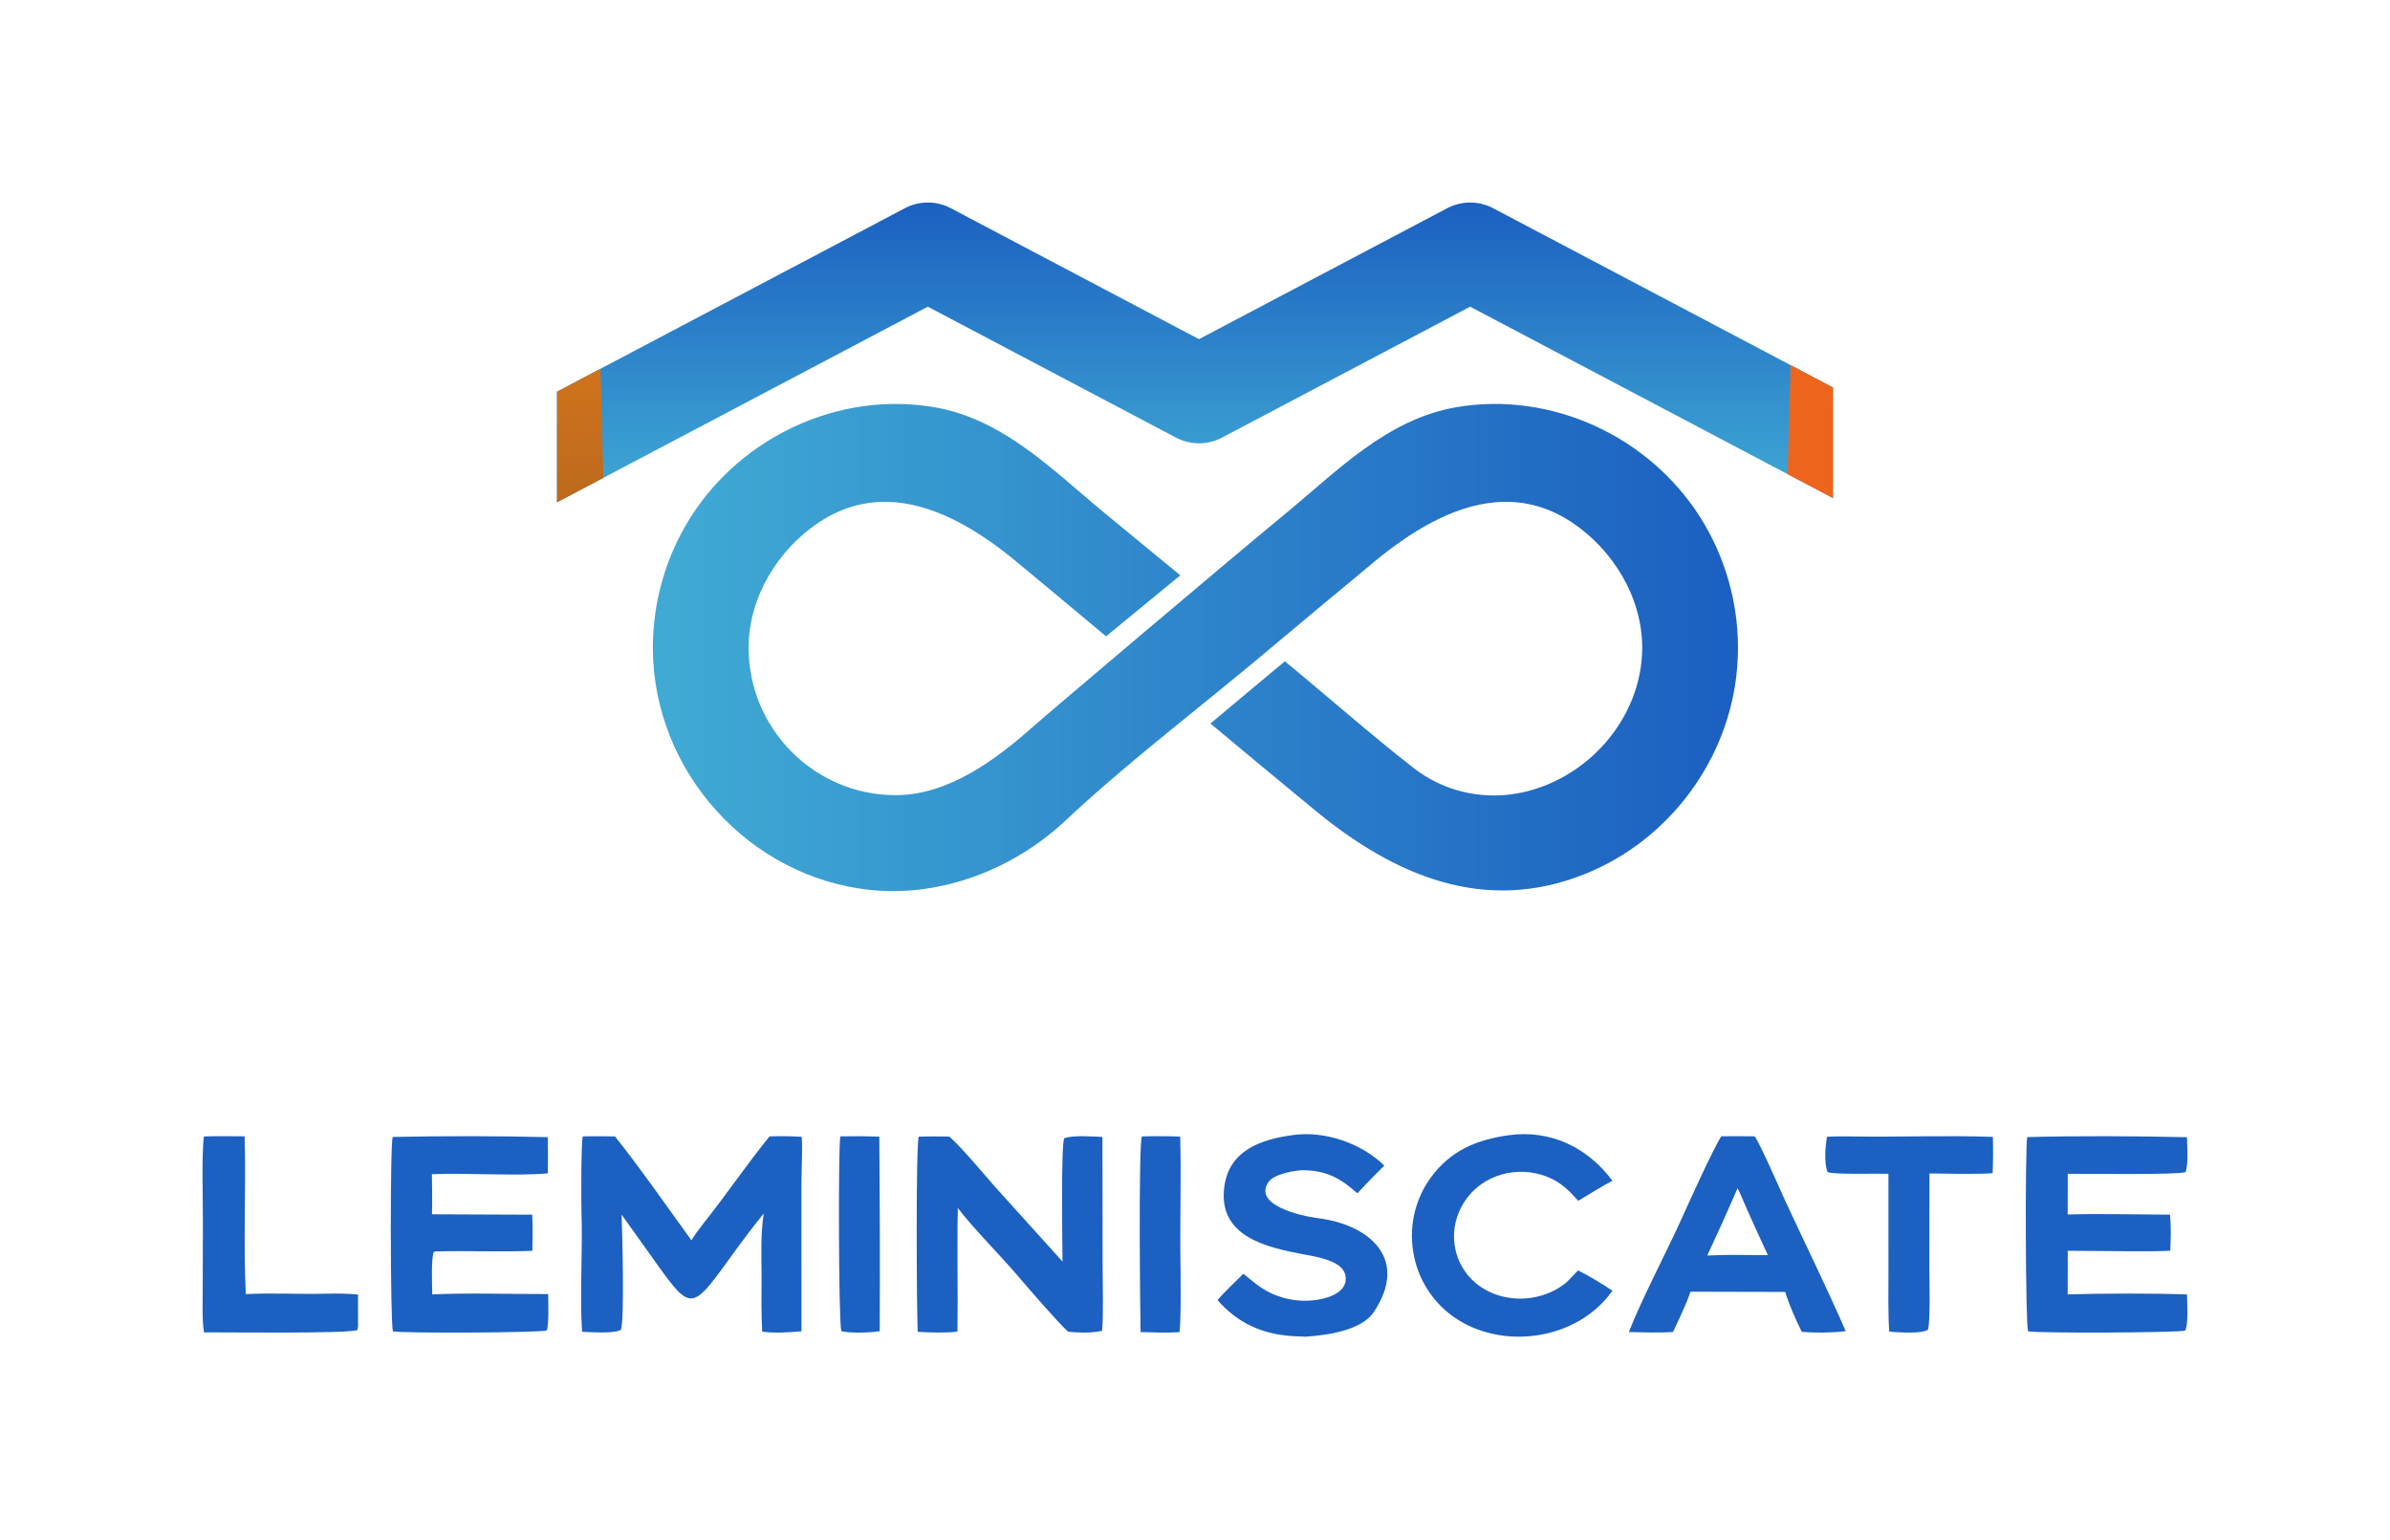
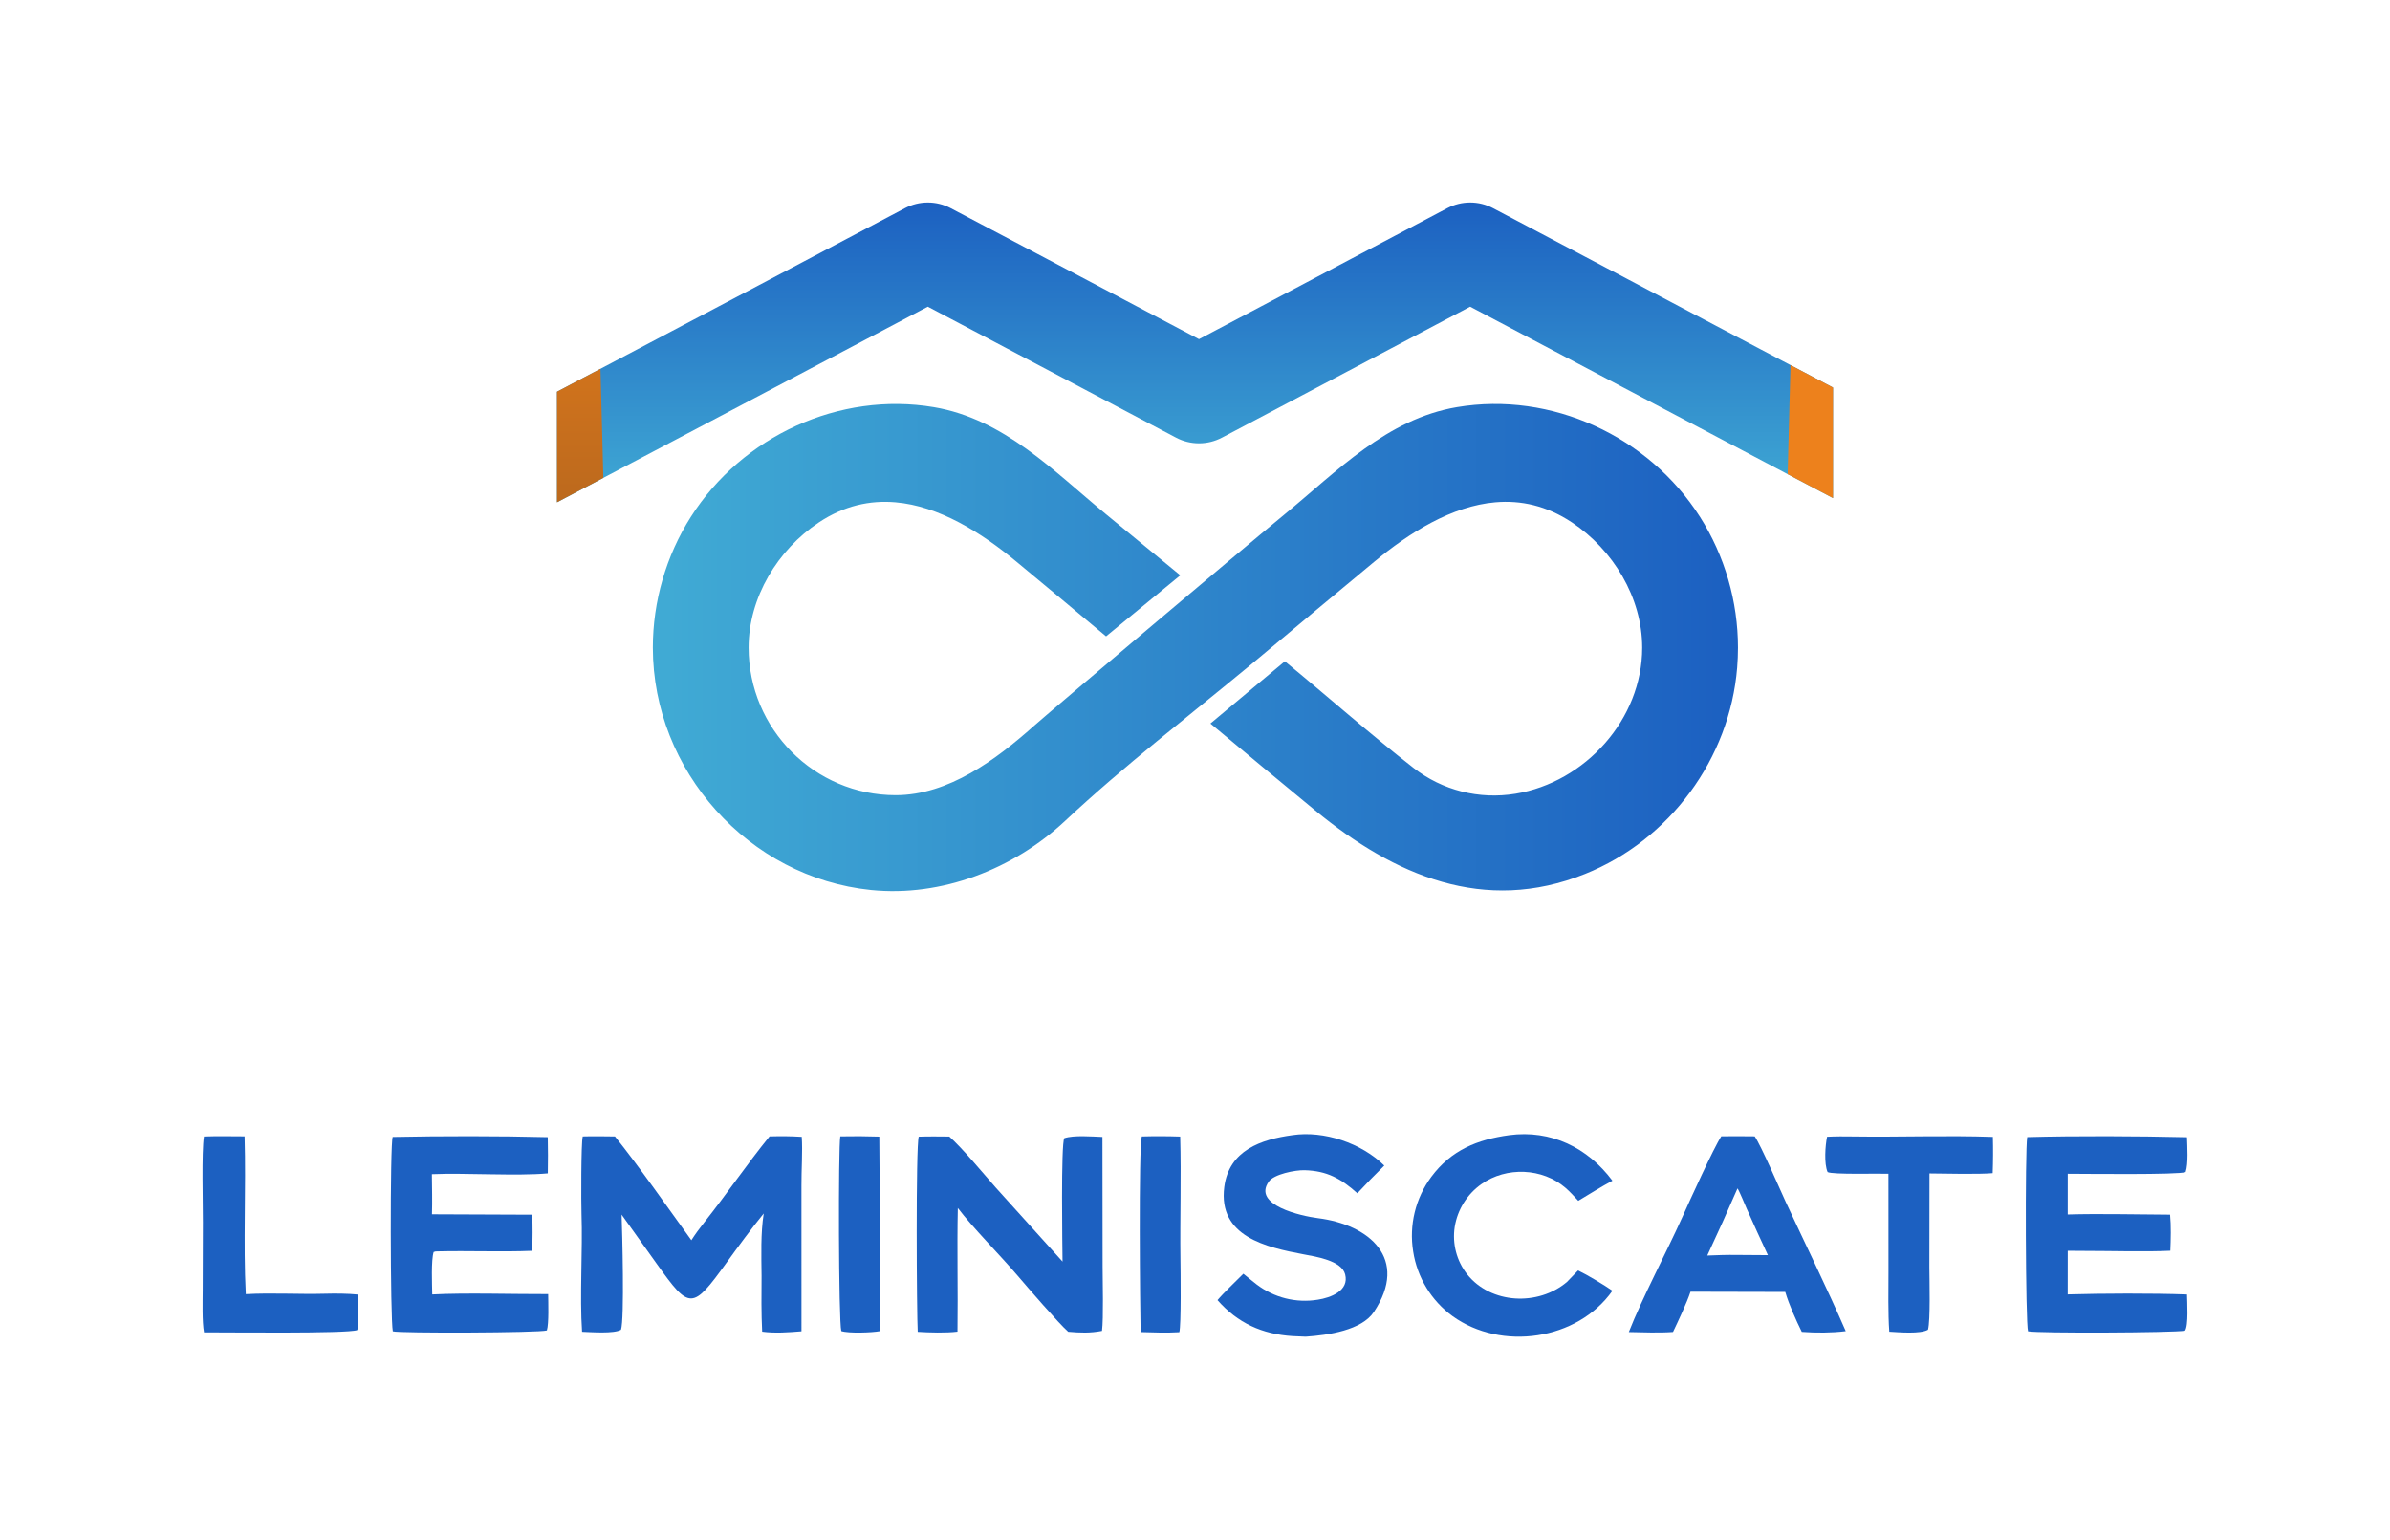
<svg xmlns="http://www.w3.org/2000/svg" width="944" height="608" viewBox="0 0 944 608" fill="none">
  <path d="M671.442 204.155C651.17 172.306 612.78 154.517 575.461 160.812C547.823 165.481 528.188 186.074 507.444 203.131C487.181 219.796 414.542 281.265 408.302 286.81C393.471 299.994 374.671 314.1 353.763 314.1C321.74 314.1 295.683 287.952 295.683 255.82C295.683 236.004 307.199 217.146 323.456 206.347C333.474 199.696 343.673 197.549 353.682 198.408C370.856 199.888 387.468 210.249 401.581 221.952C413.379 231.728 425.132 241.54 436.875 251.362L466.192 227.251C456.42 219.211 446.647 211.18 436.875 203.141C416.14 186.083 396.495 165.49 368.858 160.821C331.539 154.517 293.14 172.315 272.877 204.164C263.096 219.531 257.864 237.584 257.864 255.82C257.864 304.471 295.746 346.644 344 351.559C371.883 354.4 400.337 343.309 420.654 324.296C444.104 302.342 469.544 282.882 494.247 262.389C495.255 261.549 496.264 260.708 497.272 259.868C512.403 247.205 527.543 234.542 542.737 221.952C556.851 210.249 573.463 199.888 590.637 198.408C600.646 197.54 610.845 199.696 620.863 206.347C637.111 217.146 648.636 236.004 648.636 255.82C648.636 284.124 626.13 308.993 598.584 313.525C584.298 315.873 569.739 312.255 558.304 303.329C541.03 289.853 524.446 275.152 507.498 261.22C504.347 263.86 501.186 266.482 498.035 269.113C491.45 274.623 484.784 280.196 478.09 285.796C491.877 297.299 505.673 308.783 519.569 320.212C550.793 345.894 586.259 361.188 626.049 345.227C659.471 331.825 683.221 299.72 686.146 263.686C686.355 261.073 686.464 258.442 686.464 255.82C686.464 237.584 681.232 219.531 671.451 204.164L671.442 204.155Z" fill="url(#paint0_linear_73933_38)" />
  <path d="M589.746 82.241C584.079 79.253 577.295 79.253 571.618 82.241L473.576 133.97L375.533 82.241C369.866 79.253 363.081 79.253 357.405 82.241L220 154.728V198.417L366.469 121.143L464.512 172.872C470.179 175.86 476.963 175.86 482.64 172.872L580.682 121.143L724 196.754V153.065L589.746 82.241Z" fill="url(#paint1_linear_73933_38)" />
  <path d="M237.176 145.667L220 154.728V198.417L238.309 188.758L237.176 145.667Z" fill="url(#paint2_linear_73933_38)" />
-   <path d="M706.085 187.303L724 196.754V153.065L707.218 144.212L706.085 187.303Z" fill="#ED651C" />
+   <path d="M706.085 187.303L724 196.754V153.065L707.218 144.212L706.085 187.303Z" fill="#ED811C" />
  <path d="M510.486 448.388C522.994 446.52 537.74 451.538 546.765 460.417C543.135 463.981 539.587 467.629 536.128 471.361C529.678 465.564 524.103 462.482 515.284 462.246C511.6 462.147 503.074 463.814 501.1 466.811C494.626 476.039 513.998 480.363 520.624 481.196C540.799 483.74 556.683 497.173 542.636 518.253C537.838 525.441 524.69 527.403 515.704 528C513.98 527.951 512.254 527.872 510.53 527.774C498.539 527.024 488.835 522.622 480.891 513.556C483.114 510.864 488.454 505.806 491.103 503.134C492.842 504.514 494.601 506.037 496.345 507.358C503.244 512.614 511.976 514.793 520.512 513.388C525.559 512.604 532.996 509.887 531.3 503.35C529.878 497.884 519.608 496.365 514.898 495.478C500.259 492.717 481.057 488.502 483.558 468.901C485.415 454.403 498.06 450.079 510.486 448.388Z" fill="#1C60C1" />
  <path d="M596.109 448.395C612.581 446.197 627.107 453.31 636.873 466.394C632.401 468.793 627.762 471.698 623.388 474.327C621.828 472.641 620.069 470.7 618.343 469.211C609.198 461.312 595.005 460.781 585.161 467.711C579.496 471.692 575.678 477.807 574.574 484.669C573.567 491.3 575.342 498.053 579.467 503.322C588.871 515.163 607.546 515.979 618.905 506.389L623.305 501.833C626.819 503.489 633.764 507.662 636.882 509.854C622.987 529.525 592.908 533.737 573.704 519.862C565.356 513.777 559.765 504.595 558.176 494.352C556.495 483.951 559.08 473.31 565.341 464.861C573.201 454.293 583.528 450.125 596.109 448.395Z" fill="#1C60C1" />
  <path d="M80.559 448.916C85.697 448.718 91.435 448.852 96.618 448.862C97.227 469.357 96.065 491.001 97.094 511.194C107.343 510.619 118.146 511.303 128.453 511.026C132.517 510.917 137.388 510.941 141.412 511.357L141.427 523.795C141.411 524.474 141.279 524.727 141.099 525.396C137.327 526.868 87.946 526.248 80.581 526.288C79.797 522.026 80.059 514.097 80.069 509.459L80.147 482.919C80.166 475.619 79.604 454.932 80.559 448.916Z" fill="#1C60C1" />
  <path d="M303.96 448.88C308.604 448.761 312.04 448.771 316.669 449.049C317.075 454.578 316.506 462.494 316.556 468.449L316.566 525.874C311.439 526.295 306.144 526.701 301.04 526.018C300.671 518.745 300.746 511.254 300.805 503.976C300.731 495.965 300.412 487.201 301.655 479.334C296.921 485.11 291.359 492.69 286.99 498.744C273.381 517.595 272.417 517.392 259.51 499.368L245.524 479.79C245.774 486.295 246.69 521.107 245.279 525.259C242.581 526.914 233.36 526.186 229.911 526.067C228.927 512.195 230.198 493.711 229.687 479.423C229.544 475.454 229.49 451.447 230.18 448.89C234.423 448.766 238.657 448.85 242.902 448.9C251.999 460.205 264.423 477.932 273.077 489.901C274.625 487.488 276.308 485.194 278.091 482.955C286.935 471.823 295.001 459.893 303.96 448.88Z" fill="#1C60C1" />
  <path d="M451.002 448.902C456.05 448.763 461.099 448.778 466.147 448.947C466.594 464.724 466.045 481.429 466.249 497.286C466.307 501.799 466.579 523.578 465.802 526.224C460.812 526.531 455.526 526.328 450.517 526.179C450.313 518.166 449.657 453.459 451.002 448.902Z" fill="#1C60C1" />
  <path fill-rule="evenodd" clip-rule="evenodd" d="M679.878 448.842C684.273 448.792 688.669 448.798 693.064 448.857C695.597 452.526 702.889 469.521 705.302 474.712C713.199 491.708 721.548 508.655 729.023 525.815C723.241 526.519 717.47 526.514 711.669 526.102C709.305 521.288 706.673 515.447 705.138 510.321L667.715 510.232C666.27 514.624 662.823 521.893 660.801 526.137C655.557 526.533 648.697 526.281 643.348 526.172C648.712 512.557 658.342 494.426 664.446 480.861C667.377 474.346 676.784 453.577 679.878 448.842ZM686.28 469.428C682.426 478.327 678.443 487.168 674.33 495.948C678.383 495.78 682.044 495.655 686.096 495.71L698.284 495.794C695.428 489.681 692.627 483.543 689.886 477.375C689.151 475.739 687.05 470.534 686.28 469.428Z" fill="#1C60C1" />
  <path d="M731.963 448.908C750.271 449.185 768.856 448.433 787.14 449.076C787.263 453.852 787.239 458.633 787.061 463.409C781.774 463.904 767.875 463.587 762.099 463.522L762.054 500.675C762.084 505.5 762.508 521.688 761.507 525.257C758.469 527.019 749.945 526.242 746.222 526.03C745.689 518.75 745.901 509.559 745.901 502.106L745.892 463.642C741.827 463.488 723.933 464.032 721.876 462.988C720.406 459.712 720.934 452.486 721.654 449.022C724.969 448.834 728.629 448.854 731.963 448.908Z" fill="#1C60C1" />
  <path d="M800.706 449.162C819.744 448.624 844.708 448.747 863.806 449.211C863.915 452.881 864.392 459.623 863.269 462.976C860.928 464.137 822.623 463.648 816.707 463.653L816.702 479.735C829.457 479.359 844.251 479.754 857.125 479.803C857.558 484.115 857.418 489.735 857.225 494.052C847.581 494.526 833.827 494.112 823.85 494.117L816.712 494.072L816.697 511.294C830.412 510.899 850.186 510.81 863.816 511.324C863.871 514.243 864.462 523.661 863.016 525.632C858.458 526.466 805.078 526.689 801.029 525.874C800.035 522.871 799.821 454.232 800.706 449.162Z" fill="#1C60C1" />
  <path d="M155.118 449.102C173.888 448.702 197.659 448.692 216.361 449.186C216.466 453.953 216.47 458.721 216.373 463.493C204.143 464.611 184.007 463.246 170.59 463.814C170.641 468.997 170.791 474.502 170.622 479.655L210.222 479.817C210.449 484.723 210.362 489.189 210.276 494.08C198.391 494.58 185.07 494.006 172.823 494.303C171.982 494.278 172.13 494.322 171.288 494.555C170.258 497.759 170.671 507.393 170.736 511.31C183.883 510.612 202.857 511.225 216.513 511.171C216.546 514.514 216.852 522.763 216.006 525.532C213.083 526.492 157.747 526.685 155.164 525.884C154.163 521.017 154.036 451.61 155.118 449.102Z" fill="#1C60C1" />
  <path d="M331.902 448.869C337.035 448.765 342.171 448.794 347.303 448.963C347.53 474.581 347.586 500.199 347.473 525.816C344.532 526.402 335.222 526.739 332.298 525.786C331.199 521.782 331.075 453.336 331.902 448.869Z" fill="#1C60C1" />
  <path d="M420.371 449.598C424.06 448.326 431.278 448.935 435.438 449.093L435.502 500.178C435.512 505.584 435.899 520.845 435.268 525.711C430.547 526.631 426.673 526.463 421.923 526.057C418.298 522.909 405.835 508.474 401.926 503.885C395.25 496.044 384.037 484.748 378.322 477.17C377.971 493.302 378.411 509.806 378.185 526.013C373.534 526.567 367.146 526.374 362.478 526.082C362.076 519.192 361.68 452.932 362.88 448.984C366.901 448.845 370.929 448.909 374.953 448.939C380.165 453.567 388.355 463.517 393.296 469.101L419.677 498.337C419.618 493.06 418.998 451.867 420.371 449.598Z" fill="#1C60C1" />
  <defs>
    <linearGradient id="paint0_linear_73933_38" x1="263.332" y1="255.784" x2="682.041" y2="255.784" gradientUnits="userSpaceOnUse">
      <stop stop-color="#40AAD4" />
      <stop offset="1" stop-color="#1C60C1" />
    </linearGradient>
    <linearGradient id="paint1_linear_73933_38" x1="472.005" y1="198.764" x2="472.005" y2="79.993" gradientUnits="userSpaceOnUse">
      <stop stop-color="#40AAD4" />
      <stop offset="1" stop-color="#1C60C1" />
    </linearGradient>
    <linearGradient id="paint2_linear_73933_38" x1="295.608" y1="73.429" x2="295.608" y2="245.99" gradientUnits="userSpaceOnUse">
      <stop stop-color="#ED811C" />
      <stop offset="1" stop-color="#A9601D" />
    </linearGradient>
  </defs>
</svg>
